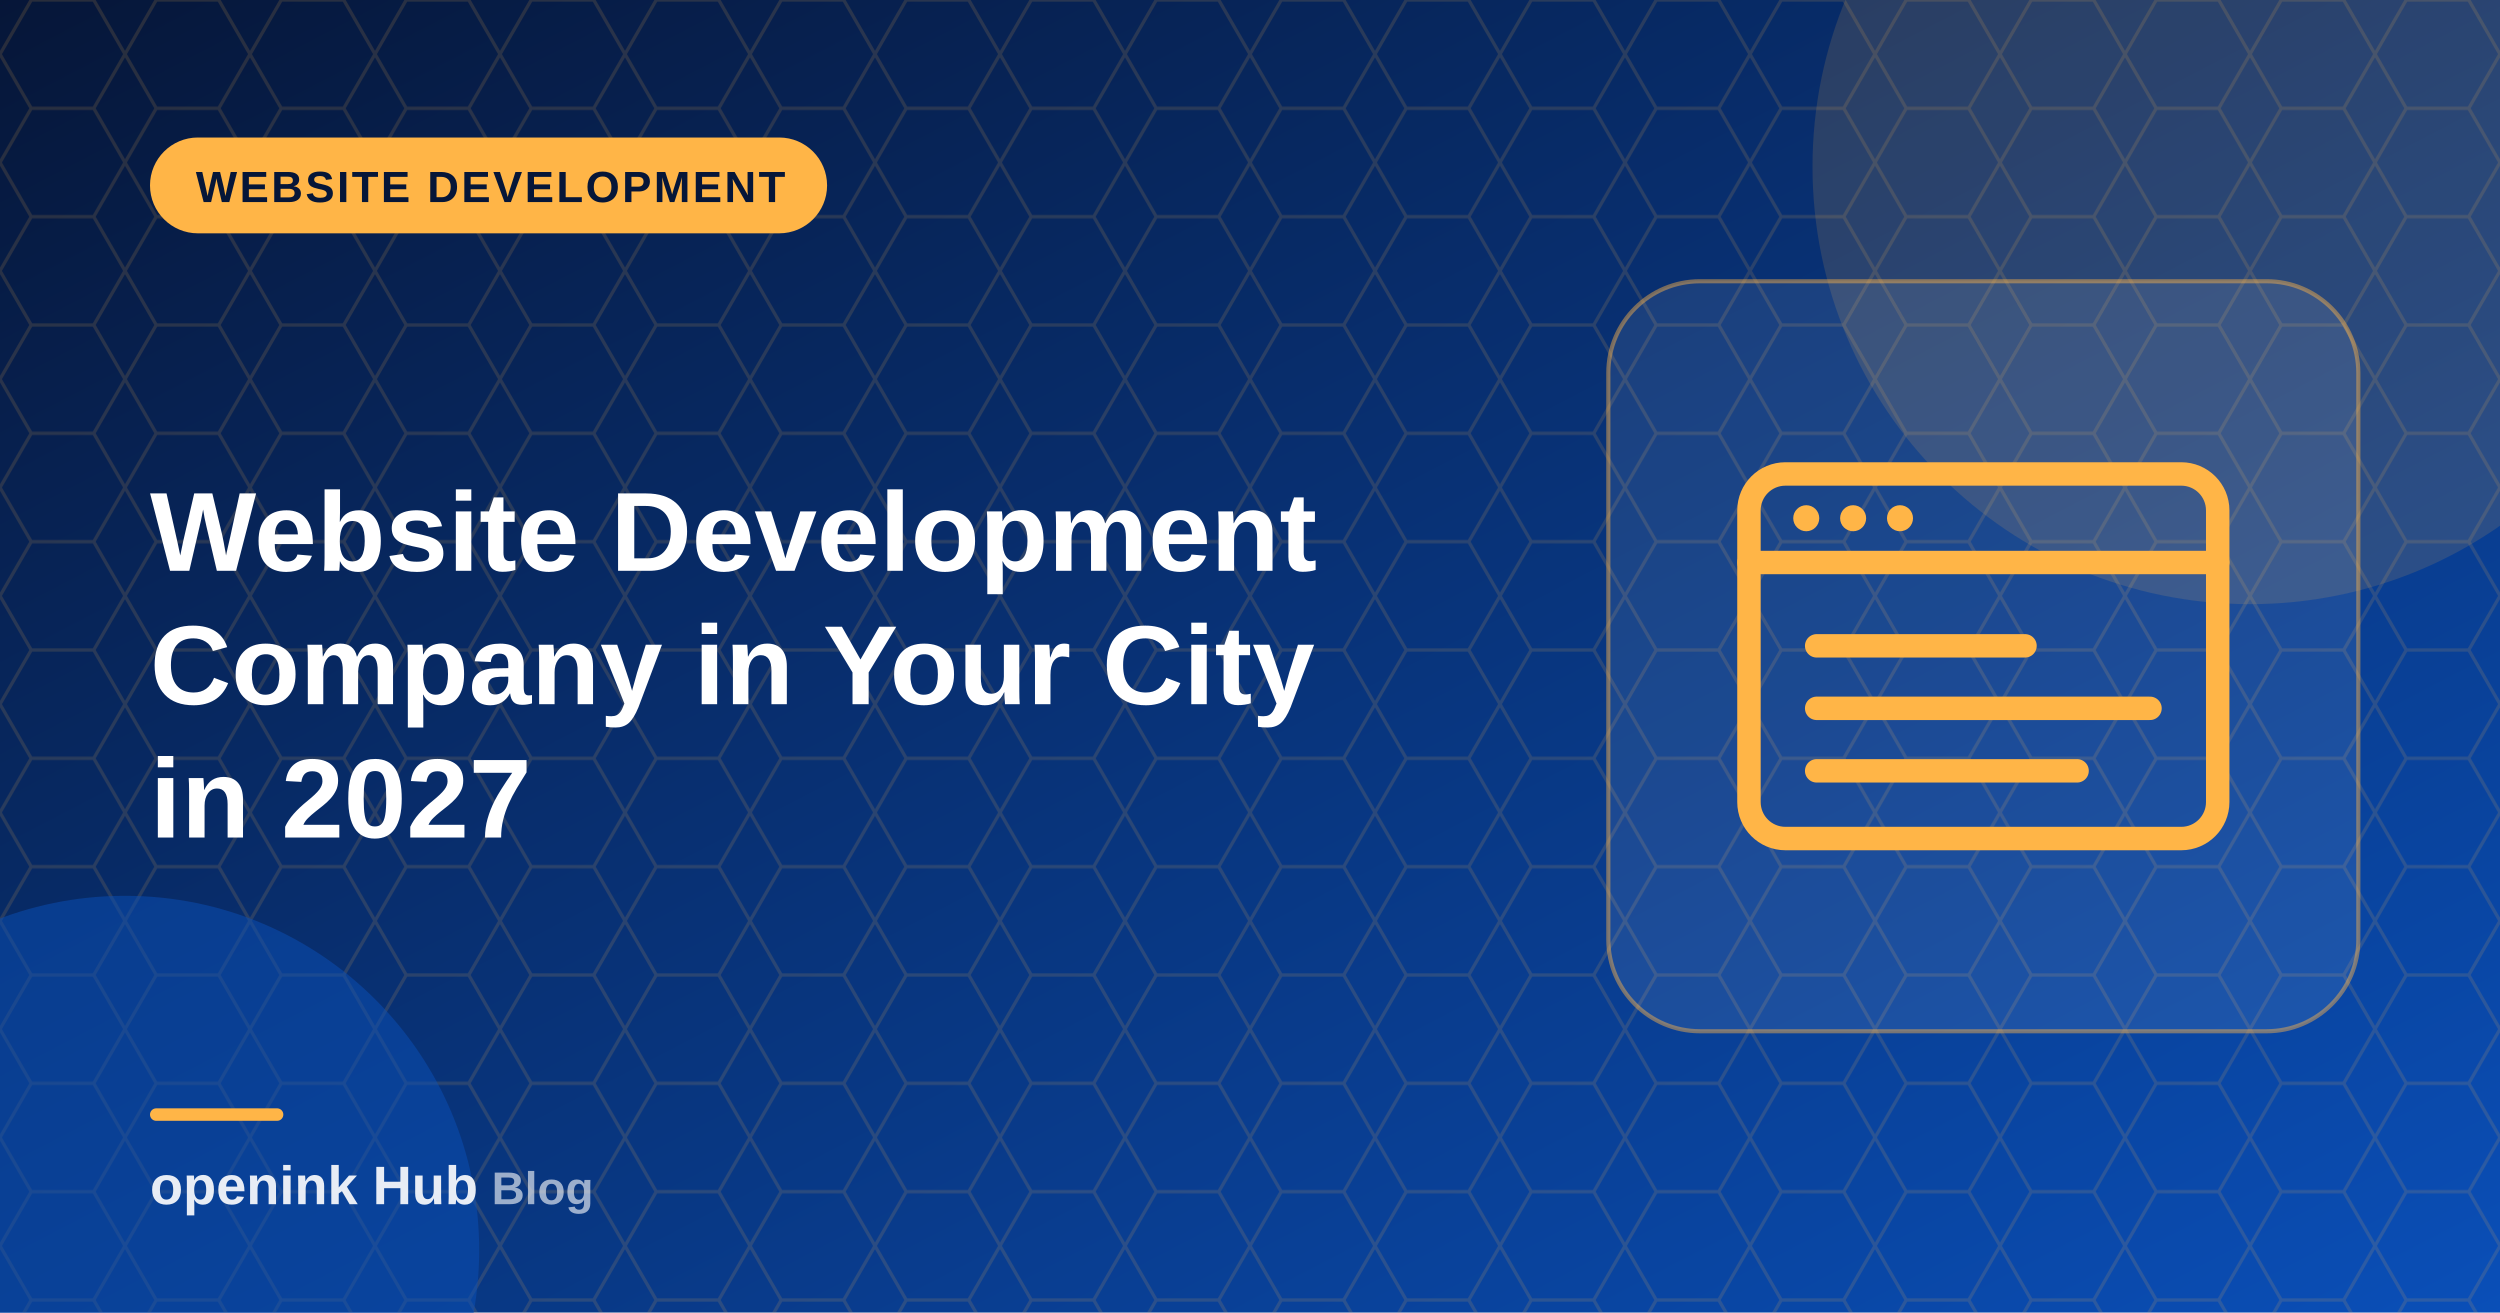
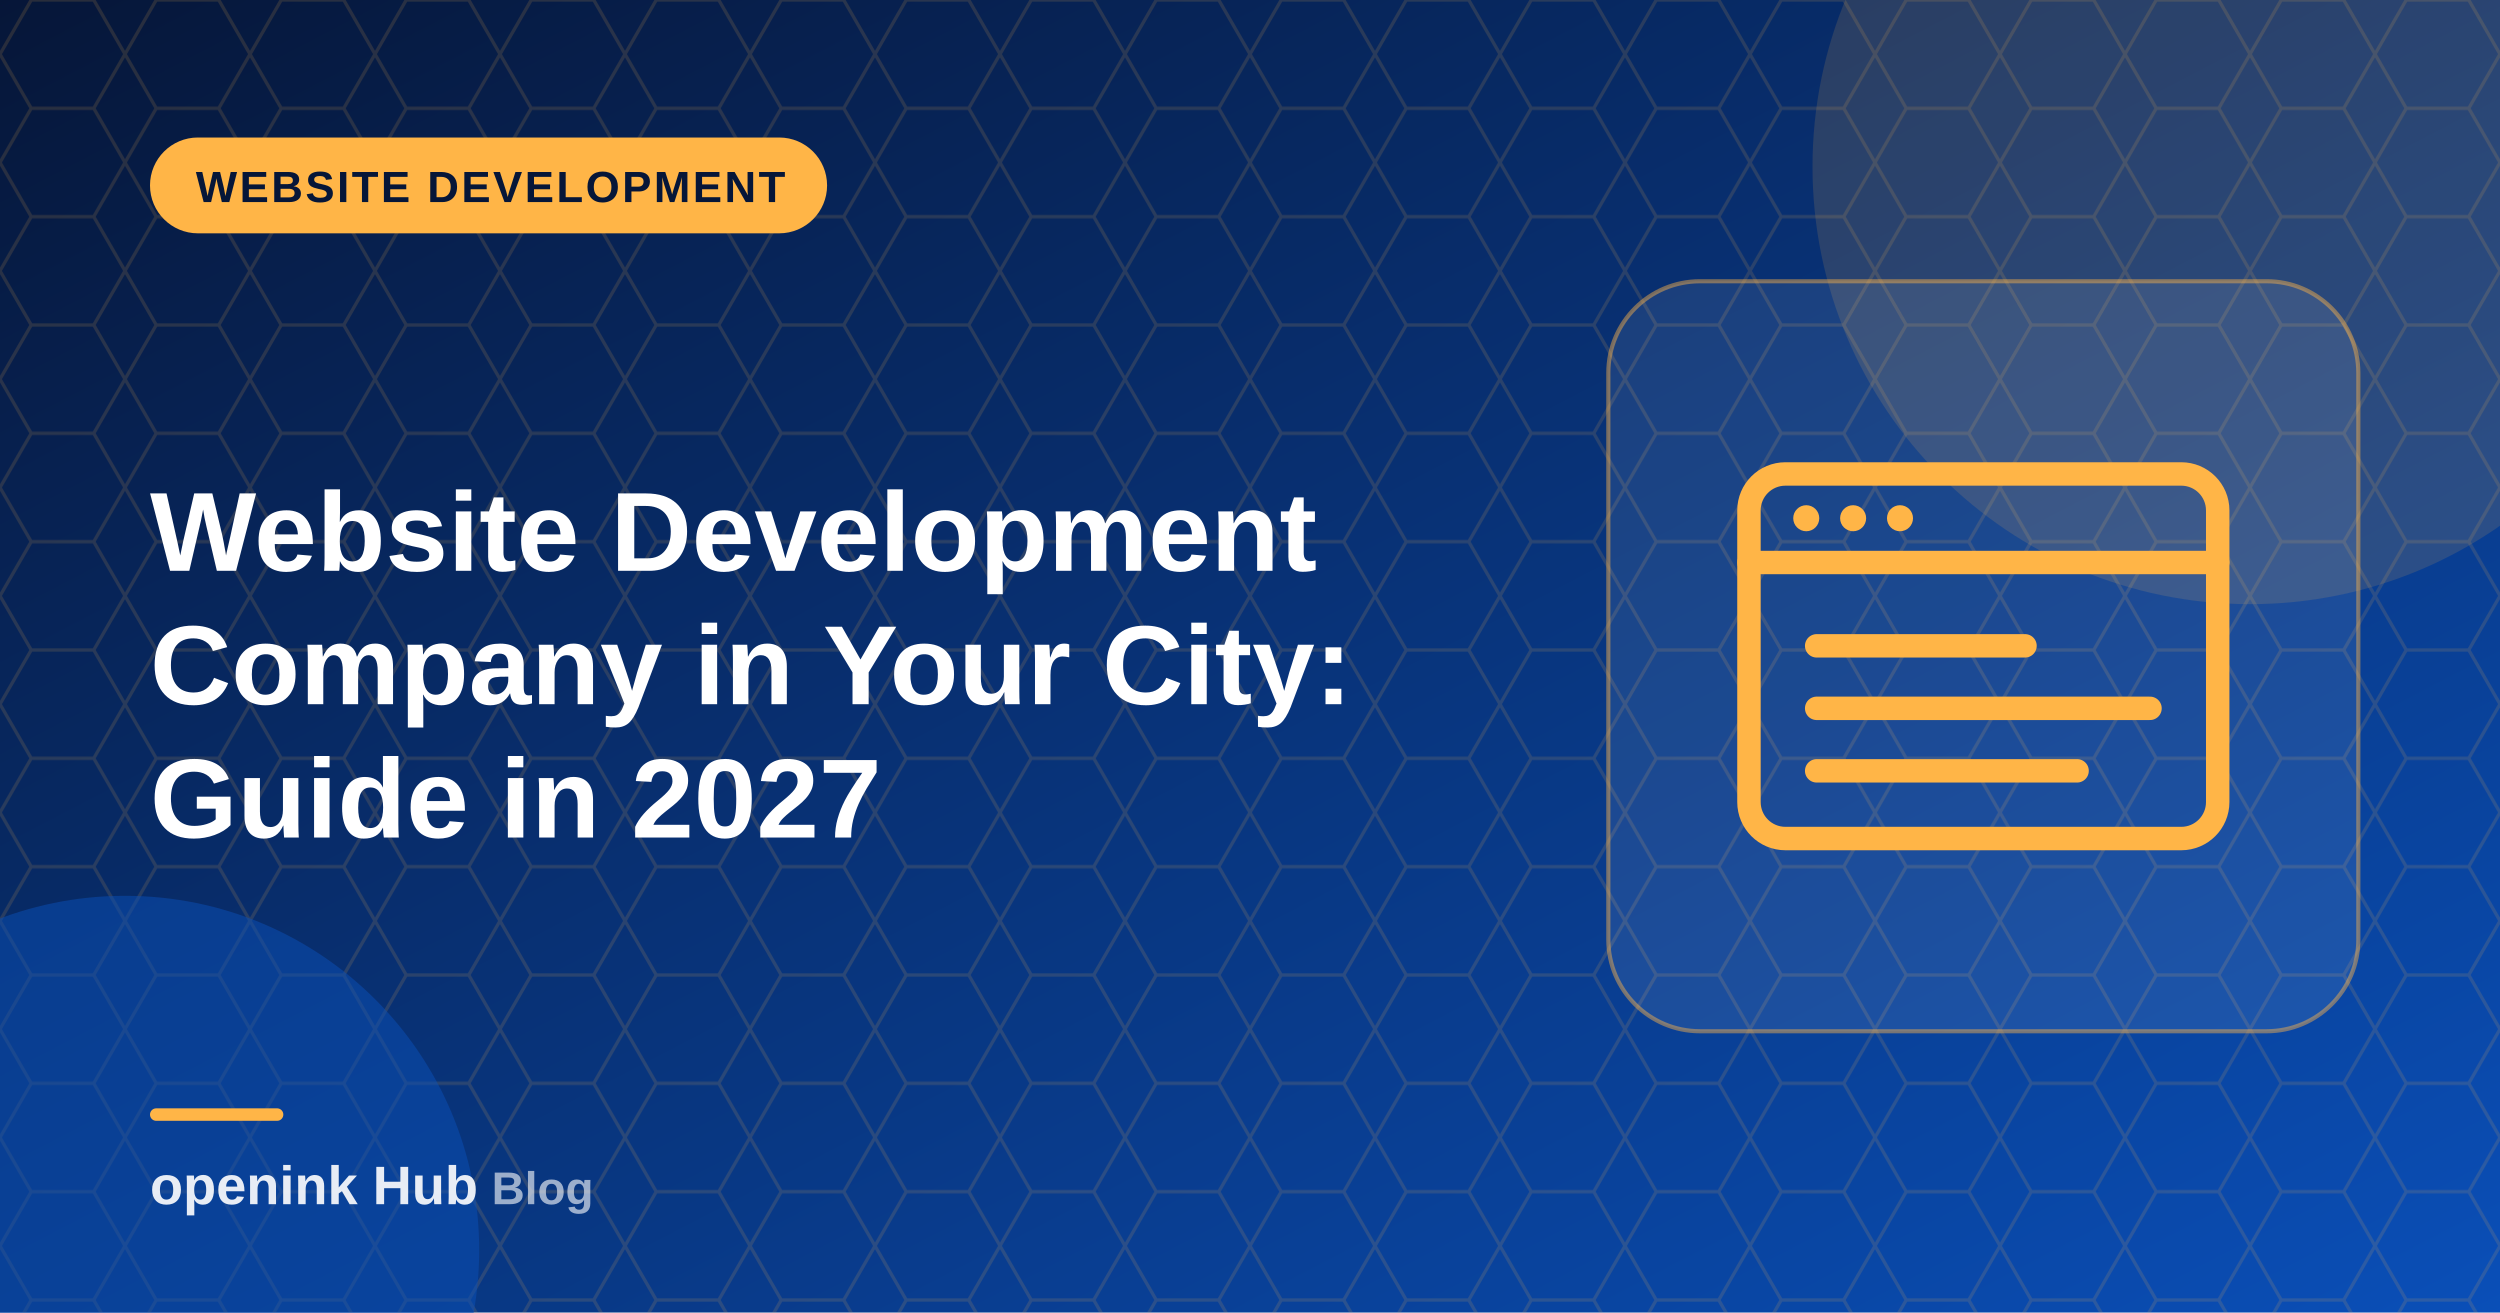
- <svg xmlns="http://www.w3.org/2000/svg" width="1200" height="630" viewBox="0 0 1200 630" role="img" aria-label="Website Development Company in Your City in 2027">
+ <svg xmlns="http://www.w3.org/2000/svg" width="1200" height="630" viewBox="0 0 1200 630" role="img" aria-label="Website Development Company in Your City: Guide in 2027">
  <defs>
    <linearGradient id="g" x1="0" y1="0" x2="1" y2="1">
      <stop offset="0" stop-color="#061638" />
      <stop offset="1" stop-color="#0a4fb8" />
    </linearGradient>
    <pattern id="p" width="60" height="52" patternUnits="userSpaceOnUse">
      <path d="M15 0h30l15 26-15 26H15L0 26Z" fill="none" stroke="#ffb547" stroke-width="1.6" />
    </pattern>
    <style>.ic{fill:none;stroke:#ffb547;stroke-width:9;stroke-linecap:round;stroke-linejoin:round}.ic .f{fill:#ffb547;stroke:none}</style>
  </defs>
  <rect width="1200" height="630" fill="url(#g)" />
  <rect width="1200" height="630" fill="url(#p)" opacity=".14" />
  <circle cx="1080" cy="80" r="210" fill="#ffb547" opacity=".14" />
  <circle cx="60" cy="600" r="170" fill="#0a4fb8" opacity=".5" />
  <rect x="772" y="135" width="360" height="360" rx="44" fill="#fff" fill-opacity=".08" stroke="#ffb547" stroke-opacity=".45" stroke-width="2" />
  <g class="ic" transform="translate(827 190) scale(1.25)">
    <rect x="10" y="30" width="180" height="140" rx="14" />
    <path d="M10 64h180" />
    <circle cx="32" cy="47" r="5" class="f" />
    <circle cx="50" cy="47" r="5" class="f" />
    <circle cx="68" cy="47" r="5" class="f" />
    <path d="M36 96h80M36 120h128M36 144h100" />
  </g>
  <rect x="72" y="66" width="325" height="46" rx="23" fill="#ffb547" />
  <text x="94" y="97" fill="#061638" font-family="Segoe UI,Arial,sans-serif" font-size="21" font-weight="700" letter-spacing="1.2">WEBSITE DEVELOPMENT</text>
  <text x="72" y="274" fill="#fff" font-family="Segoe UI,Arial,sans-serif" font-size="54" font-weight="800">Website Development</text>
-   <text x="72" y="338" fill="#fff" font-family="Segoe UI,Arial,sans-serif" font-size="54" font-weight="800">Company in Your City</text>
-   <text x="72" y="402" fill="#fff" font-family="Segoe UI,Arial,sans-serif" font-size="54" font-weight="800">in 2027</text>
+   <text x="72" y="338" fill="#fff" font-family="Segoe UI,Arial,sans-serif" font-size="54" font-weight="800">Company in Your City:</text>
+   <text x="72" y="402" fill="#fff" font-family="Segoe UI,Arial,sans-serif" font-size="54" font-weight="800">Guide in 2027</text>
  <rect x="72" y="532" width="64" height="6" rx="3" fill="#ffb547" />
  <text x="72" y="578" fill="#fff" fill-opacity=".9" font-family="Segoe UI,Arial,sans-serif" font-size="26" font-weight="700">openink Hub</text>
  <text x="236" y="578" fill="#fff" fill-opacity=".6" font-family="Segoe UI,Arial,sans-serif" font-size="22" font-weight="600">Blog</text>
</svg>
